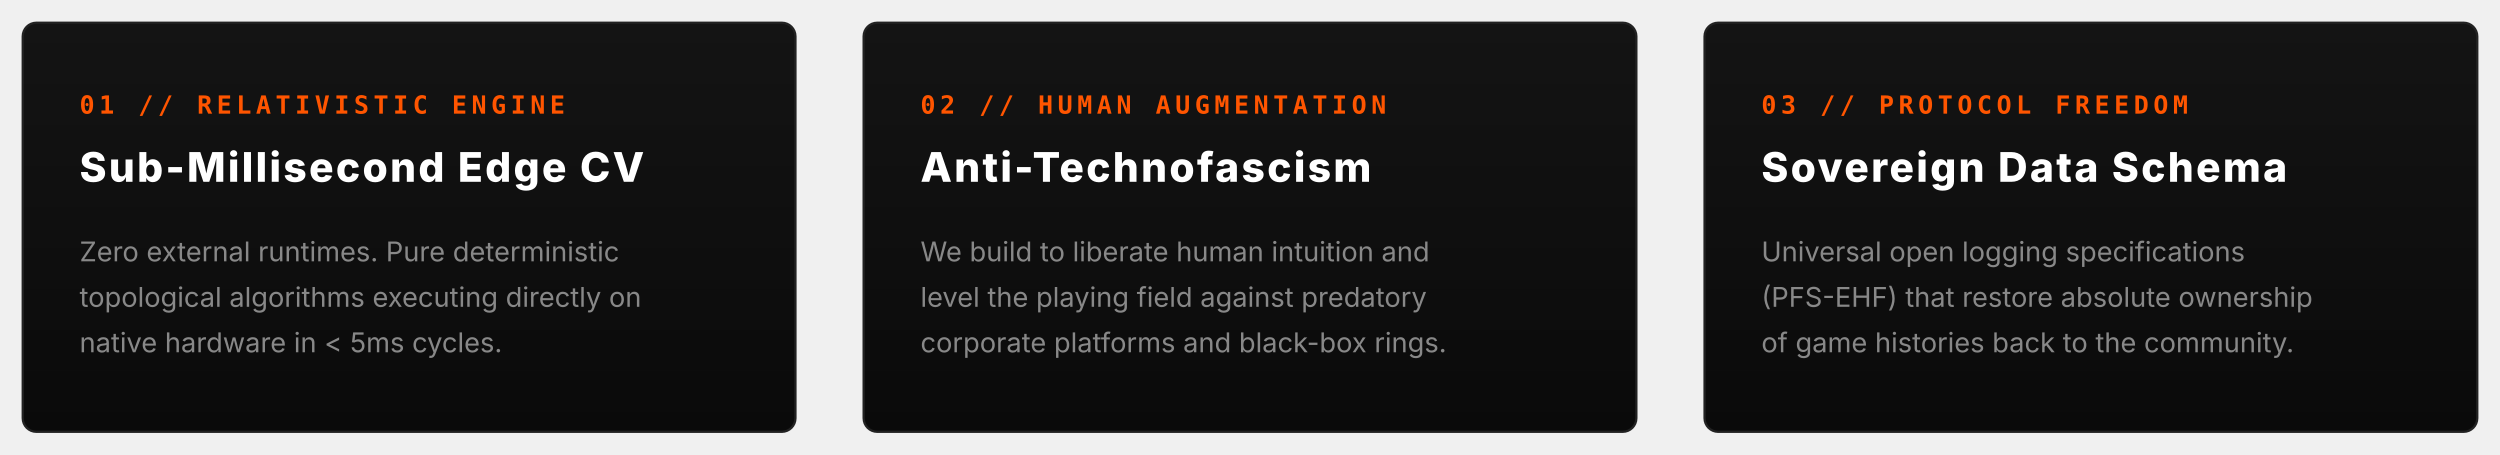
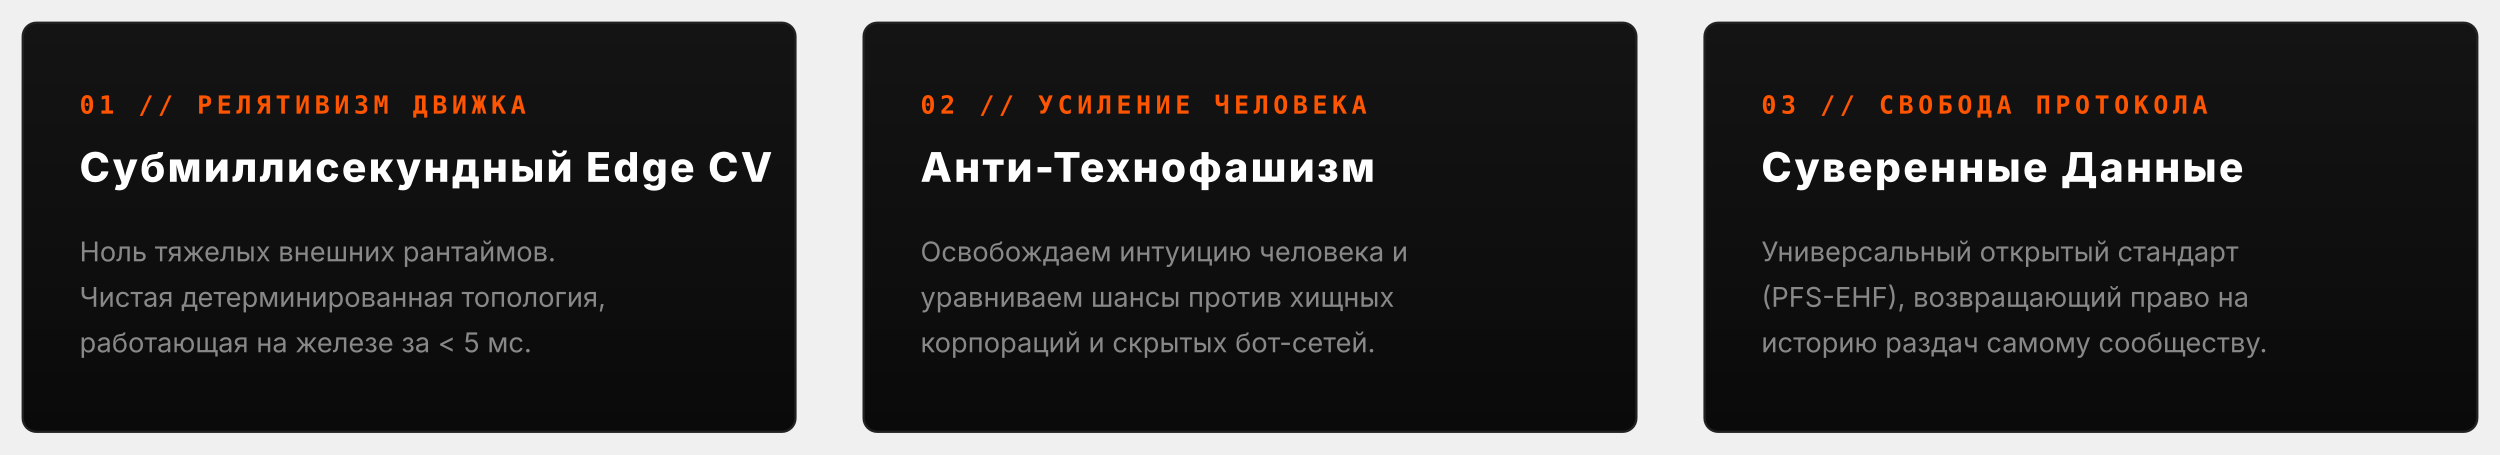
<svg xmlns="http://www.w3.org/2000/svg" viewBox="0 0 1100 200" width="100%" height="100%">
  <defs>
    <linearGradient id="cardGrad" x1="0%" y1="0%" x2="0%" y2="100%">
      <stop offset="0%" stop-color="#141414" />
      <stop offset="100%" stop-color="#0A0A0A" />
    </linearGradient>
    <linearGradient id="glow" x1="0%" y1="0%" x2="100%" y2="0%">
      <stop offset="0%" stop-color="#FF5500" />
      <stop offset="100%" stop-color="#FFAA00" />
    </linearGradient>
  </defs>
  <g transform="translate(10, 10)">
    <rect width="340" height="180" rx="6" fill="url(#cardGrad)" stroke="#222" stroke-width="1" />
    <line x1="0" y1="0" x2="60" y2="0" stroke="url(#glow)" stroke-width="3" />
-     <text x="25" y="40" font-family="'JetBrains Mono', monospace" font-size="11" fill="#FF5500" font-weight="700" letter-spacing="2">01 // RELATIVISTIC ENGINE</text>
-     <text x="25" y="70" font-family="'Inter', sans-serif" font-size="18" fill="#FFF" font-weight="800" letter-spacing="1">Sub-Millisecond Edge CV</text>
-     <text x="25" y="105" font-family="'Inter', sans-serif" font-size="12" fill="#888" line-height="1.5">
-       Zero external runtimes. Pure deterministic
+     <text x="25" y="40" font-family="'JetBrains Mono', monospace" font-size="11" fill="#FF5500" font-weight="700" letter-spacing="2">01 // РЕЛЯТИВИЗМ ДВИЖКА</text>
+     <text x="25" y="70" font-family="'Inter', sans-serif" font-size="18" fill="#FFF" font-weight="800" letter-spacing="1">Субмиллисекундный Edge CV</text>
+     <text x="25" y="105" font-family="'Inter', sans-serif" font-size="12" fill="#888">
+       Ноль тяжелых внешних рантаймов.
    </text>
    <text x="25" y="125" font-family="'Inter', sans-serif" font-size="12" fill="#888">
-       topological algorithms executing directly on
+       Чистая детерминированная топология,
    </text>
    <text x="25" y="145" font-family="'Inter', sans-serif" font-size="12" fill="#888">
-       native hardware in &lt; 5ms cycles.
+       работающая на железе за &lt; 5 мс.
    </text>
  </g>
  <g transform="translate(380, 10)">
    <rect width="340" height="180" rx="6" fill="url(#cardGrad)" stroke="#222" stroke-width="1" />
    <line x1="0" y1="0" x2="60" y2="0" stroke="url(#glow)" stroke-width="3" />
-     <text x="25" y="40" font-family="'JetBrains Mono', monospace" font-size="11" fill="#FF5500" font-weight="700" letter-spacing="2">02 // HUMAN AUGMENTATION</text>
-     <text x="25" y="70" font-family="'Inter', sans-serif" font-size="18" fill="#FFF" font-weight="800" letter-spacing="1">Anti-Technofascism</text>
+     <text x="25" y="40" font-family="'JetBrains Mono', monospace" font-size="11" fill="#FF5500" font-weight="700" letter-spacing="2">02 // УСИЛЕНИЕ ЧЕЛОВЕКА</text>
+     <text x="25" y="70" font-family="'Inter', sans-serif" font-size="18" fill="#FFF" font-weight="800" letter-spacing="1">Анти-Технофашизм</text>
    <text x="25" y="105" font-family="'Inter', sans-serif" font-size="12" fill="#888">
-       We build to liberate human intuition and
+       Освобождаем интуицию человека и
    </text>
    <text x="25" y="125" font-family="'Inter', sans-serif" font-size="12" fill="#888">
-       level the playing field against predatory
+       уравниваем шансы против хищных
    </text>
    <text x="25" y="145" font-family="'Inter', sans-serif" font-size="12" fill="#888">
-       corporate platforms and black-box rings.
+       корпораций и скрытых бот-сетей.
    </text>
  </g>
  <g transform="translate(750, 10)">
    <rect width="340" height="180" rx="6" fill="url(#cardGrad)" stroke="#222" stroke-width="1" />
    <line x1="0" y1="0" x2="60" y2="0" stroke="url(#glow)" stroke-width="3" />
-     <text x="25" y="40" font-family="'JetBrains Mono', monospace" font-size="11" fill="#FF5500" font-weight="700" letter-spacing="2">03 // PROTOCOL FREEDOM</text>
-     <text x="25" y="70" font-family="'Inter', sans-serif" font-size="18" fill="#FFF" font-weight="800" letter-spacing="1">Sovereign Data Schema</text>
+     <text x="25" y="40" font-family="'JetBrains Mono', monospace" font-size="11" fill="#FF5500" font-weight="700" letter-spacing="2">03 // СВОБОДА ПРОТОКОЛА</text>
+     <text x="25" y="70" font-family="'Inter', sans-serif" font-size="18" fill="#FFF" font-weight="800" letter-spacing="1">Суверенные Данные</text>
    <text x="25" y="105" font-family="'Inter', sans-serif" font-size="12" fill="#888">
-       Universal open logging specifications
+       Универсальный открытый стандарт
    </text>
    <text x="25" y="125" font-family="'Inter', sans-serif" font-size="12" fill="#888">
-       (PFS-EHF) that restore absolute ownership
+       (PFS-EHF), возвращающий право на
    </text>
    <text x="25" y="145" font-family="'Inter', sans-serif" font-size="12" fill="#888">
-       of game histories back to the community.
+       историю раздач самому сообществу.
    </text>
  </g>
</svg>
